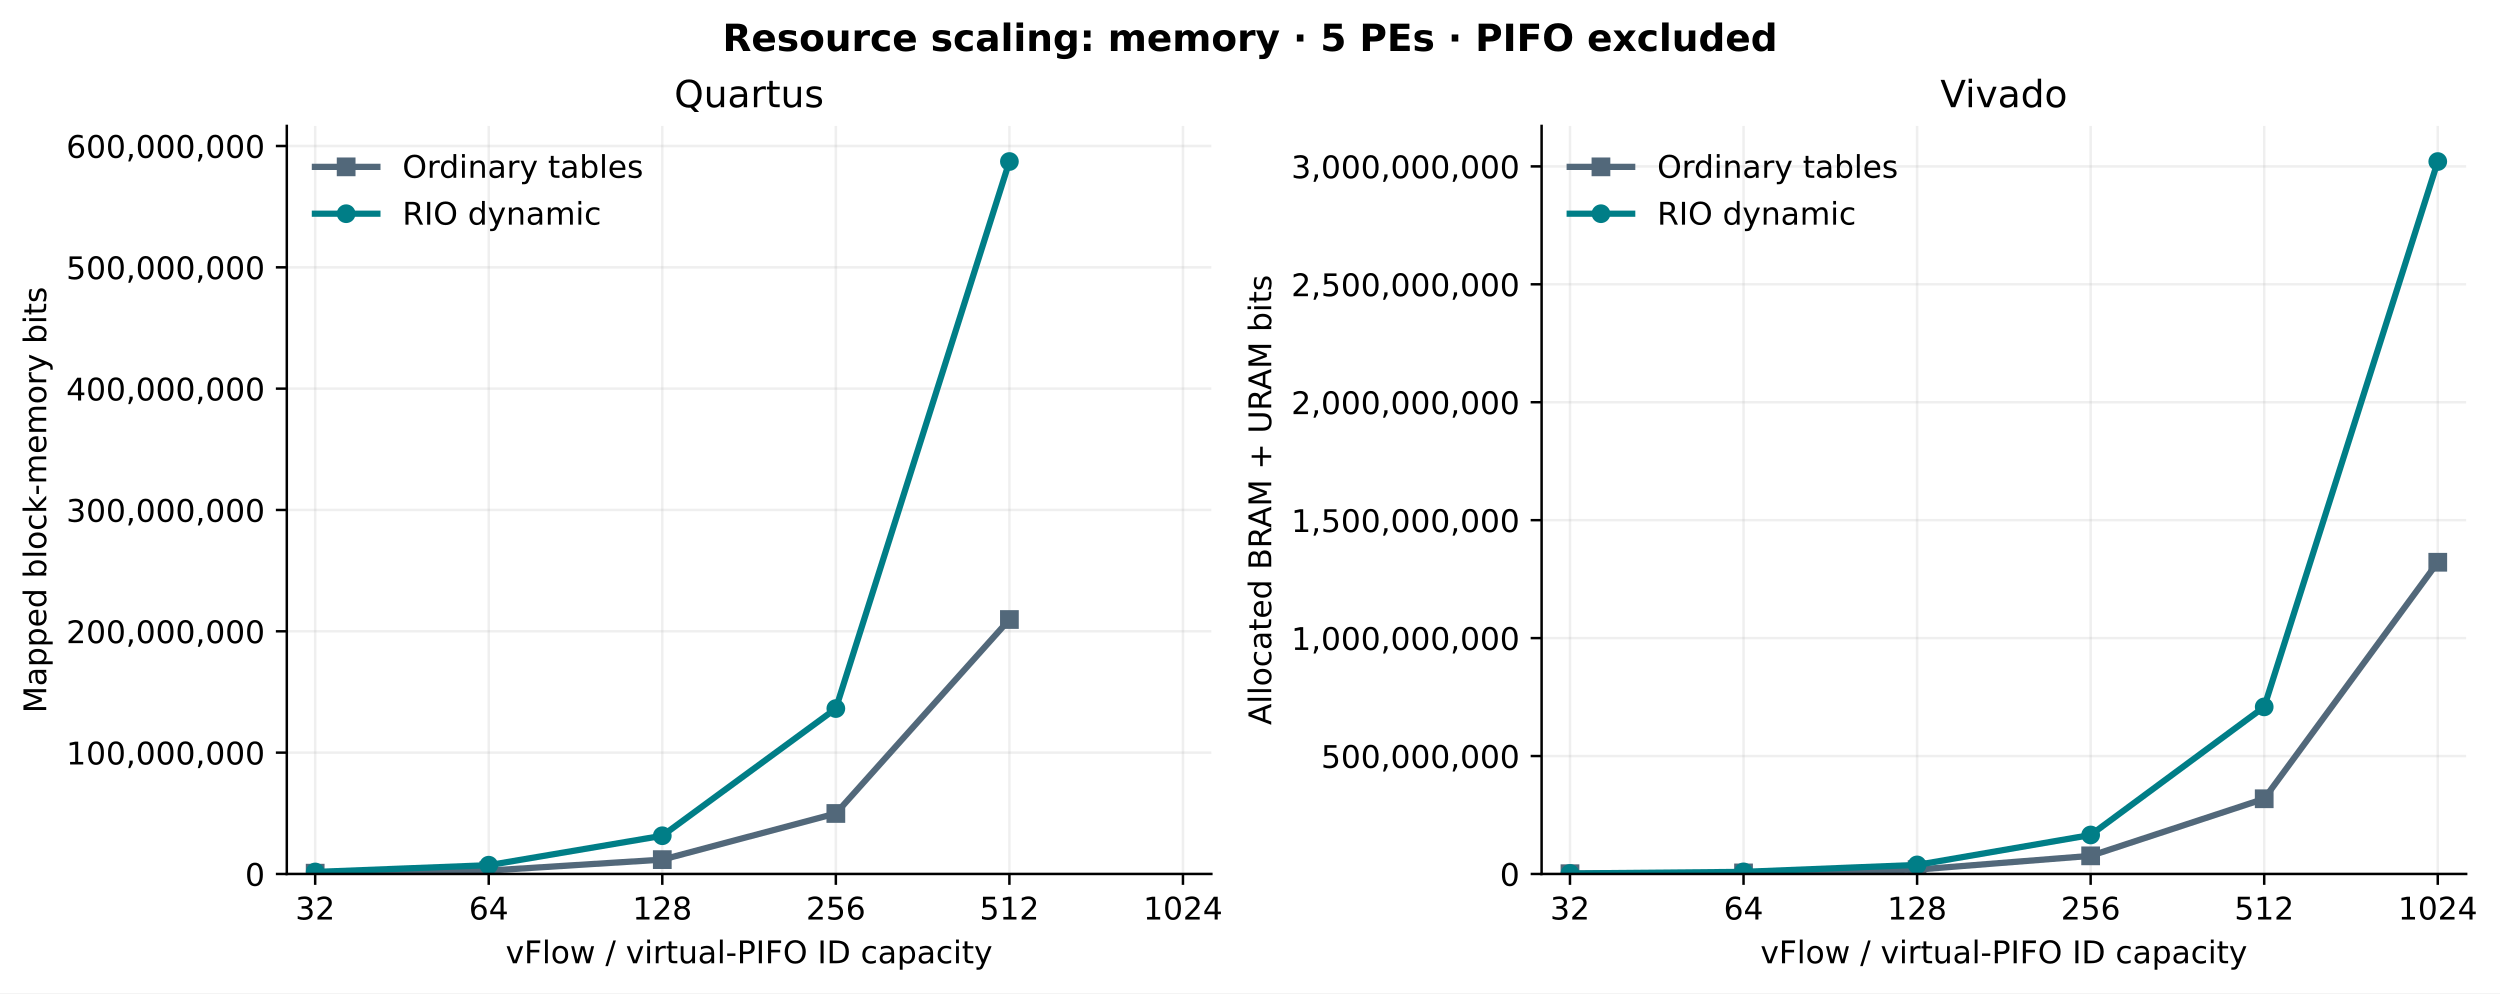
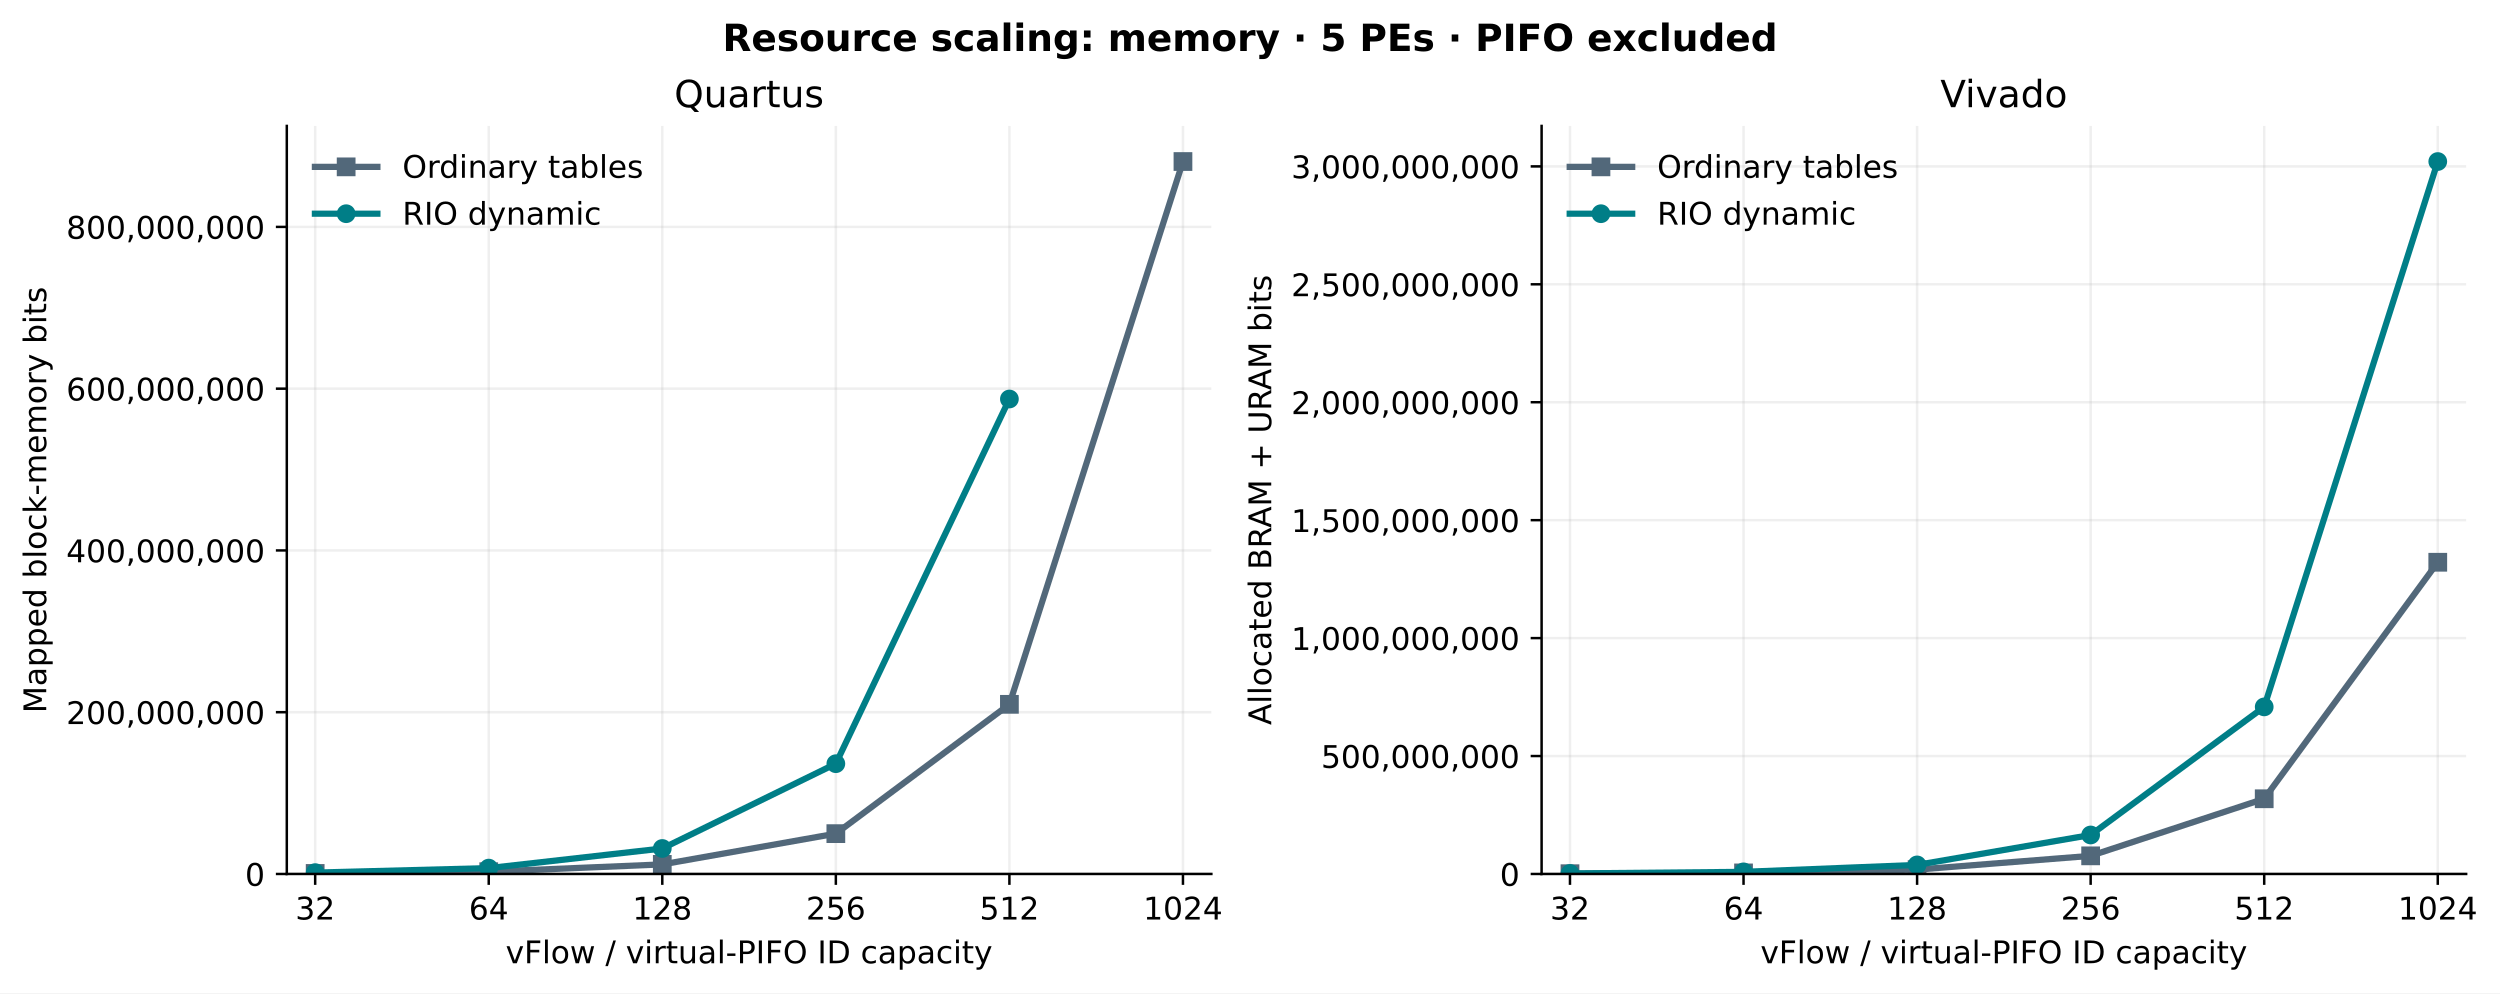
<svg xmlns="http://www.w3.org/2000/svg" xmlns:xlink="http://www.w3.org/1999/xlink" width="800.384pt" height="318pt" viewBox="0 0 800.384 318" version="1.1">
  <defs>
    <style type="text/css">*{stroke-linejoin: round; stroke-linecap: butt}</style>
  </defs>
  <g id="figure_1">
    <g id="patch_1">
      <path d="M 0 318  L 800.384 318  L 800.384 0  L 0 0  z " style="fill: #ffffff" />
    </g>
    <g id="axes_1">
      <g id="patch_2">
        <path d="M 91.82 279.799  L 387.814 279.799  L 387.814 40.32  L 91.82 40.32  z " style="fill: #ffffff" />
      </g>
      <g id="matplotlib.axis_1">
        <g id="xtick_1">
          <g id="line2d_1">
-             <path d="M 100.904 279.799  L 100.904 40.32  " clip-path="url(#p7eced86009)" style="fill: none; stroke: #b0b0b0; stroke-opacity: 0.2; stroke-width: 0.8; stroke-linecap: square" />
+             <path d="M 100.904 279.799  L 100.904 40.32  " clip-path="url(#p7ca18c33fc)" style="fill: none; stroke: #b0b0b0; stroke-opacity: 0.2; stroke-width: 0.8; stroke-linecap: square" />
          </g>
          <g id="line2d_2">
            <defs>
-               <path id="m2f9e99cf4e" d="M 0 0  L 0 3.5  " style="stroke: #000000; stroke-width: 0.8" />
+               <path id="mf55ffbef6f" d="M 0 0  L 0 3.5  " style="stroke: #000000; stroke-width: 0.8" />
            </defs>
            <g>
-               <use xlink:href="#m2f9e99cf4e" x="100.904" y="279.799" style="stroke: #000000; stroke-width: 0.8" />
+               <use xlink:href="#mf55ffbef6f" x="100.904" y="279.799" style="stroke: #000000; stroke-width: 0.8" />
            </g>
          </g>
          <g id="text_1">
            <text style="font-size: 10px; font-family: 'DejaVu Sans'; text-anchor: middle" x="100.904" y="294.396" transform="rotate(-0 100.9043 294.3964)">32</text>
          </g>
        </g>
        <g id="xtick_2">
          <g id="line2d_3">
-             <path d="M 156.469 279.799  L 156.469 40.32  " clip-path="url(#p7eced86009)" style="fill: none; stroke: #b0b0b0; stroke-opacity: 0.2; stroke-width: 0.8; stroke-linecap: square" />
+             <path d="M 156.469 279.799  L 156.469 40.32  " clip-path="url(#p7ca18c33fc)" style="fill: none; stroke: #b0b0b0; stroke-opacity: 0.2; stroke-width: 0.8; stroke-linecap: square" />
          </g>
          <g id="line2d_4">
            <g>
-               <use xlink:href="#m2f9e99cf4e" x="156.469" y="279.799" style="stroke: #000000; stroke-width: 0.8" />
+               <use xlink:href="#mf55ffbef6f" x="156.469" y="279.799" style="stroke: #000000; stroke-width: 0.8" />
            </g>
          </g>
          <g id="text_2">
            <text style="font-size: 10px; font-family: 'DejaVu Sans'; text-anchor: middle" x="156.469" y="294.396" transform="rotate(-0 156.4692 294.3964)">64</text>
          </g>
        </g>
        <g id="xtick_3">
          <g id="line2d_5">
-             <path d="M 212.034 279.799  L 212.034 40.32  " clip-path="url(#p7eced86009)" style="fill: none; stroke: #b0b0b0; stroke-opacity: 0.2; stroke-width: 0.8; stroke-linecap: square" />
+             <path d="M 212.034 279.799  L 212.034 40.32  " clip-path="url(#p7ca18c33fc)" style="fill: none; stroke: #b0b0b0; stroke-opacity: 0.2; stroke-width: 0.8; stroke-linecap: square" />
          </g>
          <g id="line2d_6">
            <g>
-               <use xlink:href="#m2f9e99cf4e" x="212.034" y="279.799" style="stroke: #000000; stroke-width: 0.8" />
+               <use xlink:href="#mf55ffbef6f" x="212.034" y="279.799" style="stroke: #000000; stroke-width: 0.8" />
            </g>
          </g>
          <g id="text_3">
            <text style="font-size: 10px; font-family: 'DejaVu Sans'; text-anchor: middle" x="212.034" y="294.396" transform="rotate(-0 212.0342 294.3964)">128</text>
          </g>
        </g>
        <g id="xtick_4">
          <g id="line2d_7">
-             <path d="M 267.599 279.799  L 267.599 40.32  " clip-path="url(#p7eced86009)" style="fill: none; stroke: #b0b0b0; stroke-opacity: 0.2; stroke-width: 0.8; stroke-linecap: square" />
+             <path d="M 267.599 279.799  L 267.599 40.32  " clip-path="url(#p7ca18c33fc)" style="fill: none; stroke: #b0b0b0; stroke-opacity: 0.2; stroke-width: 0.8; stroke-linecap: square" />
          </g>
          <g id="line2d_8">
            <g>
-               <use xlink:href="#m2f9e99cf4e" x="267.599" y="279.799" style="stroke: #000000; stroke-width: 0.8" />
+               <use xlink:href="#mf55ffbef6f" x="267.599" y="279.799" style="stroke: #000000; stroke-width: 0.8" />
            </g>
          </g>
          <g id="text_4">
            <text style="font-size: 10px; font-family: 'DejaVu Sans'; text-anchor: middle" x="267.599" y="294.396" transform="rotate(-0 267.5991 294.3964)">256</text>
          </g>
        </g>
        <g id="xtick_5">
          <g id="line2d_9">
-             <path d="M 323.164 279.799  L 323.164 40.32  " clip-path="url(#p7eced86009)" style="fill: none; stroke: #b0b0b0; stroke-opacity: 0.2; stroke-width: 0.8; stroke-linecap: square" />
+             <path d="M 323.164 279.799  L 323.164 40.32  " clip-path="url(#p7ca18c33fc)" style="fill: none; stroke: #b0b0b0; stroke-opacity: 0.2; stroke-width: 0.8; stroke-linecap: square" />
          </g>
          <g id="line2d_10">
            <g>
-               <use xlink:href="#m2f9e99cf4e" x="323.164" y="279.799" style="stroke: #000000; stroke-width: 0.8" />
+               <use xlink:href="#mf55ffbef6f" x="323.164" y="279.799" style="stroke: #000000; stroke-width: 0.8" />
            </g>
          </g>
          <g id="text_5">
            <text style="font-size: 10px; font-family: 'DejaVu Sans'; text-anchor: middle" x="323.164" y="294.396" transform="rotate(-0 323.164 294.3964)">512</text>
          </g>
        </g>
        <g id="xtick_6">
          <g id="line2d_11">
-             <path d="M 378.729 279.799  L 378.729 40.32  " clip-path="url(#p7eced86009)" style="fill: none; stroke: #b0b0b0; stroke-opacity: 0.2; stroke-width: 0.8; stroke-linecap: square" />
+             <path d="M 378.729 279.799  L 378.729 40.32  " clip-path="url(#p7ca18c33fc)" style="fill: none; stroke: #b0b0b0; stroke-opacity: 0.2; stroke-width: 0.8; stroke-linecap: square" />
          </g>
          <g id="line2d_12">
            <g>
-               <use xlink:href="#m2f9e99cf4e" x="378.729" y="279.799" style="stroke: #000000; stroke-width: 0.8" />
+               <use xlink:href="#mf55ffbef6f" x="378.729" y="279.799" style="stroke: #000000; stroke-width: 0.8" />
            </g>
          </g>
          <g id="text_6">
            <text style="font-size: 10px; font-family: 'DejaVu Sans'; text-anchor: middle" x="378.729" y="294.396" transform="rotate(-0 378.7289 294.3964)">1024</text>
          </g>
        </g>
        <g id="text_7">
          <text style="font-size: 10px; font-family: 'DejaVu Sans'; text-anchor: middle" x="239.817" y="308.397" transform="rotate(-0 239.8166 308.3972)">vFlow / virtual-PIFO ID capacity</text>
        </g>
      </g>
      <g id="matplotlib.axis_2">
        <g id="ytick_1">
          <g id="line2d_13">
-             <path d="M 91.82 279.799  L 387.814 279.799  " clip-path="url(#p7eced86009)" style="fill: none; stroke: #b0b0b0; stroke-opacity: 0.2; stroke-width: 0.8; stroke-linecap: square" />
+             <path d="M 91.82 279.799  L 387.814 279.799  " clip-path="url(#p7ca18c33fc)" style="fill: none; stroke: #b0b0b0; stroke-opacity: 0.2; stroke-width: 0.8; stroke-linecap: square" />
          </g>
          <g id="line2d_14">
            <defs>
-               <path id="meb376e0a09" d="M 0 0  L -3.5 0  " style="stroke: #000000; stroke-width: 0.8" />
+               <path id="m0672ba4f3a" d="M 0 0  L -3.5 0  " style="stroke: #000000; stroke-width: 0.8" />
            </defs>
            <g>
-               <use xlink:href="#meb376e0a09" x="91.82" y="279.799" style="stroke: #000000; stroke-width: 0.8" />
+               <use xlink:href="#m0672ba4f3a" x="91.82" y="279.799" style="stroke: #000000; stroke-width: 0.8" />
            </g>
          </g>
          <g id="text_8">
            <text style="font-size: 10px; font-family: 'DejaVu Sans'; text-anchor: end" x="84.82" y="283.598" transform="rotate(-0 84.81953 283.5976)">0</text>
          </g>
        </g>
        <g id="ytick_2">
          <g id="line2d_15">
-             <path d="M 91.82 240.956  L 387.814 240.956  " clip-path="url(#p7eced86009)" style="fill: none; stroke: #b0b0b0; stroke-opacity: 0.2; stroke-width: 0.8; stroke-linecap: square" />
+             <path d="M 91.82 228.009  L 387.814 228.009  " clip-path="url(#p7ca18c33fc)" style="fill: none; stroke: #b0b0b0; stroke-opacity: 0.2; stroke-width: 0.8; stroke-linecap: square" />
          </g>
          <g id="line2d_16">
            <g>
-               <use xlink:href="#meb376e0a09" x="91.82" y="240.956" style="stroke: #000000; stroke-width: 0.8" />
+               <use xlink:href="#m0672ba4f3a" x="91.82" y="228.009" style="stroke: #000000; stroke-width: 0.8" />
            </g>
          </g>
          <g id="text_9">
-             <text style="font-size: 10px; font-family: 'DejaVu Sans'; text-anchor: end" x="84.82" y="244.755" transform="rotate(-0 84.81953 244.7545)">100,000,000</text>
+             <text style="font-size: 10px; font-family: 'DejaVu Sans'; text-anchor: end" x="84.82" y="231.808" transform="rotate(-0 84.81953 231.8077)">200,000,000</text>
          </g>
        </g>
        <g id="ytick_3">
          <g id="line2d_17">
-             <path d="M 91.82 202.113  L 387.814 202.113  " clip-path="url(#p7eced86009)" style="fill: none; stroke: #b0b0b0; stroke-opacity: 0.2; stroke-width: 0.8; stroke-linecap: square" />
+             <path d="M 91.82 176.219  L 387.814 176.219  " clip-path="url(#p7ca18c33fc)" style="fill: none; stroke: #b0b0b0; stroke-opacity: 0.2; stroke-width: 0.8; stroke-linecap: square" />
          </g>
          <g id="line2d_18">
            <g>
-               <use xlink:href="#meb376e0a09" x="91.82" y="202.113" style="stroke: #000000; stroke-width: 0.8" />
+               <use xlink:href="#m0672ba4f3a" x="91.82" y="176.219" style="stroke: #000000; stroke-width: 0.8" />
            </g>
          </g>
          <g id="text_10">
-             <text style="font-size: 10px; font-family: 'DejaVu Sans'; text-anchor: end" x="84.82" y="205.911" transform="rotate(-0 84.81953 205.9115)">200,000,000</text>
+             <text style="font-size: 10px; font-family: 'DejaVu Sans'; text-anchor: end" x="84.82" y="180.018" transform="rotate(-0 84.81953 180.0179)">400,000,000</text>
          </g>
        </g>
        <g id="ytick_4">
          <g id="line2d_19">
-             <path d="M 91.82 163.27  L 387.814 163.27  " clip-path="url(#p7eced86009)" style="fill: none; stroke: #b0b0b0; stroke-opacity: 0.2; stroke-width: 0.8; stroke-linecap: square" />
+             <path d="M 91.82 124.429  L 387.814 124.429  " clip-path="url(#p7ca18c33fc)" style="fill: none; stroke: #b0b0b0; stroke-opacity: 0.2; stroke-width: 0.8; stroke-linecap: square" />
          </g>
          <g id="line2d_20">
            <g>
-               <use xlink:href="#meb376e0a09" x="91.82" y="163.27" style="stroke: #000000; stroke-width: 0.8" />
+               <use xlink:href="#m0672ba4f3a" x="91.82" y="124.429" style="stroke: #000000; stroke-width: 0.8" />
            </g>
          </g>
          <g id="text_11">
-             <text style="font-size: 10px; font-family: 'DejaVu Sans'; text-anchor: end" x="84.82" y="167.068" transform="rotate(-0 84.81953 167.0684)">300,000,000</text>
+             <text style="font-size: 10px; font-family: 'DejaVu Sans'; text-anchor: end" x="84.82" y="128.228" transform="rotate(-0 84.81953 128.2281)">600,000,000</text>
          </g>
        </g>
        <g id="ytick_5">
          <g id="line2d_21">
-             <path d="M 91.82 124.427  L 387.814 124.427  " clip-path="url(#p7eced86009)" style="fill: none; stroke: #b0b0b0; stroke-opacity: 0.2; stroke-width: 0.8; stroke-linecap: square" />
+             <path d="M 91.82 72.639  L 387.814 72.639  " clip-path="url(#p7ca18c33fc)" style="fill: none; stroke: #b0b0b0; stroke-opacity: 0.2; stroke-width: 0.8; stroke-linecap: square" />
          </g>
          <g id="line2d_22">
            <g>
-               <use xlink:href="#meb376e0a09" x="91.82" y="124.427" style="stroke: #000000; stroke-width: 0.8" />
+               <use xlink:href="#m0672ba4f3a" x="91.82" y="72.639" style="stroke: #000000; stroke-width: 0.8" />
            </g>
          </g>
          <g id="text_12">
-             <text style="font-size: 10px; font-family: 'DejaVu Sans'; text-anchor: end" x="84.82" y="128.225" transform="rotate(-0 84.81953 128.2254)">400,000,000</text>
-           </g>
-         </g>
-         <g id="ytick_6">
-           <g id="line2d_23">
-             <path d="M 91.82 85.584  L 387.814 85.584  " clip-path="url(#p7eced86009)" style="fill: none; stroke: #b0b0b0; stroke-opacity: 0.2; stroke-width: 0.8; stroke-linecap: square" />
-           </g>
-           <g id="line2d_24">
-             <g>
-               <use xlink:href="#meb376e0a09" x="91.82" y="85.584" style="stroke: #000000; stroke-width: 0.8" />
-             </g>
-           </g>
-           <g id="text_13">
-             <text style="font-size: 10px; font-family: 'DejaVu Sans'; text-anchor: end" x="84.82" y="89.382" transform="rotate(-0 84.81953 89.38235)">500,000,000</text>
-           </g>
-         </g>
-         <g id="ytick_7">
-           <g id="line2d_25">
-             <path d="M 91.82 46.74  L 387.814 46.74  " clip-path="url(#p7eced86009)" style="fill: none; stroke: #b0b0b0; stroke-opacity: 0.2; stroke-width: 0.8; stroke-linecap: square" />
-           </g>
-           <g id="line2d_26">
-             <g>
-               <use xlink:href="#meb376e0a09" x="91.82" y="46.74" style="stroke: #000000; stroke-width: 0.8" />
-             </g>
-           </g>
-           <g id="text_14">
-             <text style="font-size: 10px; font-family: 'DejaVu Sans'; text-anchor: end" x="84.82" y="50.539" transform="rotate(-0 84.81953 50.53931)">600,000,000</text>
-           </g>
-         </g>
-         <g id="text_15">
+             <text style="font-size: 10px; font-family: 'DejaVu Sans'; text-anchor: end" x="84.82" y="76.438" transform="rotate(-0 84.81953 76.43829)">800,000,000</text>
+           </g>
+         </g>
+         <g id="text_13">
          <text style="font-size: 10px; font-family: 'DejaVu Sans'; text-anchor: middle" x="14.798" y="160.059" transform="rotate(-90 14.79844 160.0591)">Mapped block-memory bits</text>
        </g>
      </g>
-       <g id="line2d_27">
-         <path d="M 100.904 279.543  L 156.469 278.714  L 212.034 275.21  L 267.599 260.439  L 323.164 198.339  " clip-path="url(#p7eced86009)" style="fill: none; stroke: #52687a; stroke-width: 2; stroke-linecap: square" />
+       <g id="line2d_23">
+         <path d="M 100.904 279.628  L 156.469 279.075  L 212.034 276.74  L 267.599 266.892  L 323.164 225.493  L 378.729 51.715  " clip-path="url(#p7ca18c33fc)" style="fill: none; stroke: #52687a; stroke-width: 2; stroke-linecap: square" />
        <defs>
-           <path id="m62992196e8" d="M -2.5 2.5  L 2.5 2.5  L 2.5 -2.5  L -2.5 -2.5  z " style="stroke: #52687a; stroke-linejoin: miter" />
+           <path id="m00c5ef3371" d="M -2.5 2.5  L 2.5 2.5  L 2.5 -2.5  L -2.5 -2.5  z " style="stroke: #52687a; stroke-linejoin: miter" />
        </defs>
-         <g clip-path="url(#p7eced86009)">
-           <use xlink:href="#m62992196e8" x="100.904" y="279.543" style="fill: #52687a; stroke: #52687a; stroke-linejoin: miter" />
-           <use xlink:href="#m62992196e8" x="156.469" y="278.714" style="fill: #52687a; stroke: #52687a; stroke-linejoin: miter" />
-           <use xlink:href="#m62992196e8" x="212.034" y="275.21" style="fill: #52687a; stroke: #52687a; stroke-linejoin: miter" />
-           <use xlink:href="#m62992196e8" x="267.599" y="260.439" style="fill: #52687a; stroke: #52687a; stroke-linejoin: miter" />
-           <use xlink:href="#m62992196e8" x="323.164" y="198.339" style="fill: #52687a; stroke: #52687a; stroke-linejoin: miter" />
-         </g>
-       </g>
-       <g id="line2d_28">
-         <path d="M 100.904 279.16  L 156.469 276.993  L 212.034 267.568  L 267.599 226.85  L 323.164 51.711  " clip-path="url(#p7eced86009)" style="fill: none; stroke: #007e87; stroke-width: 2; stroke-linecap: square" />
+         <g clip-path="url(#p7ca18c33fc)">
+           <use xlink:href="#m00c5ef3371" x="100.904" y="279.628" style="fill: #52687a; stroke: #52687a; stroke-linejoin: miter" />
+           <use xlink:href="#m00c5ef3371" x="156.469" y="279.075" style="fill: #52687a; stroke: #52687a; stroke-linejoin: miter" />
+           <use xlink:href="#m00c5ef3371" x="212.034" y="276.74" style="fill: #52687a; stroke: #52687a; stroke-linejoin: miter" />
+           <use xlink:href="#m00c5ef3371" x="267.599" y="266.892" style="fill: #52687a; stroke: #52687a; stroke-linejoin: miter" />
+           <use xlink:href="#m00c5ef3371" x="323.164" y="225.493" style="fill: #52687a; stroke: #52687a; stroke-linejoin: miter" />
+           <use xlink:href="#m00c5ef3371" x="378.729" y="51.715" style="fill: #52687a; stroke: #52687a; stroke-linejoin: miter" />
+         </g>
+       </g>
+       <g id="line2d_24">
+         <path d="M 100.904 279.373  L 156.469 277.928  L 212.034 271.645  L 267.599 244.5  L 323.164 127.743  " clip-path="url(#p7ca18c33fc)" style="fill: none; stroke: #007e87; stroke-width: 2; stroke-linecap: square" />
        <defs>
-           <path id="mce1c836a25" d="M 0 2.5  C 0.663 2.5 1.299 2.237 1.768 1.768  C 2.237 1.299 2.5 0.663 2.5 0  C 2.5 -0.663 2.237 -1.299 1.768 -1.768  C 1.299 -2.237 0.663 -2.5 0 -2.5  C -0.663 -2.5 -1.299 -2.237 -1.768 -1.768  C -2.237 -1.299 -2.5 -0.663 -2.5 0  C -2.5 0.663 -2.237 1.299 -1.768 1.768  C -1.299 2.237 -0.663 2.5 0 2.5  z " style="stroke: #007e87" />
+           <path id="m5d36019b29" d="M 0 2.5  C 0.663 2.5 1.299 2.237 1.768 1.768  C 2.237 1.299 2.5 0.663 2.5 0  C 2.5 -0.663 2.237 -1.299 1.768 -1.768  C 1.299 -2.237 0.663 -2.5 0 -2.5  C -0.663 -2.5 -1.299 -2.237 -1.768 -1.768  C -2.237 -1.299 -2.5 -0.663 -2.5 0  C -2.5 0.663 -2.237 1.299 -1.768 1.768  C -1.299 2.237 -0.663 2.5 0 2.5  z " style="stroke: #007e87" />
        </defs>
-         <g clip-path="url(#p7eced86009)">
-           <use xlink:href="#mce1c836a25" x="100.904" y="279.16" style="fill: #007e87; stroke: #007e87" />
-           <use xlink:href="#mce1c836a25" x="156.469" y="276.993" style="fill: #007e87; stroke: #007e87" />
-           <use xlink:href="#mce1c836a25" x="212.034" y="267.568" style="fill: #007e87; stroke: #007e87" />
-           <use xlink:href="#mce1c836a25" x="267.599" y="226.85" style="fill: #007e87; stroke: #007e87" />
-           <use xlink:href="#mce1c836a25" x="323.164" y="51.711" style="fill: #007e87; stroke: #007e87" />
+         <g clip-path="url(#p7ca18c33fc)">
+           <use xlink:href="#m5d36019b29" x="100.904" y="279.373" style="fill: #007e87; stroke: #007e87" />
+           <use xlink:href="#m5d36019b29" x="156.469" y="277.928" style="fill: #007e87; stroke: #007e87" />
+           <use xlink:href="#m5d36019b29" x="212.034" y="271.645" style="fill: #007e87; stroke: #007e87" />
+           <use xlink:href="#m5d36019b29" x="267.599" y="244.5" style="fill: #007e87; stroke: #007e87" />
+           <use xlink:href="#m5d36019b29" x="323.164" y="127.743" style="fill: #007e87; stroke: #007e87" />
        </g>
      </g>
      <g id="patch_3">
        <path d="M 91.82 279.799  L 91.82 40.32  " style="fill: none; stroke: #000000; stroke-width: 0.8; stroke-linejoin: miter; stroke-linecap: square" />
      </g>
      <g id="patch_4">
        <path d="M 91.82 279.799  L 387.814 279.799  " style="fill: none; stroke: #000000; stroke-width: 0.8; stroke-linejoin: miter; stroke-linecap: square" />
      </g>
-       <g id="text_16">
+       <g id="text_14">
        <text style="font-size: 12px; font-family: 'DejaVu Sans'; text-anchor: middle" x="239.817" y="34.32" transform="rotate(-0 239.8166 34.31954)">Quartus</text>
      </g>
      <g id="legend_1">
-         <g id="line2d_29">
+         <g id="line2d_25">
          <path d="M 100.82 53.418  L 110.82 53.418  L 120.82 53.418  " style="fill: none; stroke: #52687a; stroke-width: 2; stroke-linecap: square" />
          <g>
-             <use xlink:href="#m62992196e8" x="110.82" y="53.418" style="fill: #52687a; stroke: #52687a; stroke-linejoin: miter" />
-           </g>
-         </g>
-         <g id="text_17">
+             <use xlink:href="#m00c5ef3371" x="110.82" y="53.418" style="fill: #52687a; stroke: #52687a; stroke-linejoin: miter" />
+           </g>
+         </g>
+         <g id="text_15">
          <text style="font-size: 10px; font-family: 'DejaVu Sans'; text-anchor: start" x="128.82" y="56.918" transform="rotate(-0 128.8195 56.91798)">Ordinary tables</text>
        </g>
-         <g id="line2d_30">
+         <g id="line2d_26">
          <path d="M 100.82 68.419  L 110.82 68.419  L 120.82 68.419  " style="fill: none; stroke: #007e87; stroke-width: 2; stroke-linecap: square" />
          <g>
-             <use xlink:href="#mce1c836a25" x="110.82" y="68.419" style="fill: #007e87; stroke: #007e87" />
-           </g>
-         </g>
-         <g id="text_18">
+             <use xlink:href="#m5d36019b29" x="110.82" y="68.419" style="fill: #007e87; stroke: #007e87" />
+           </g>
+         </g>
+         <g id="text_16">
          <text style="font-size: 10px; font-family: 'DejaVu Sans'; text-anchor: start" x="128.82" y="71.919" transform="rotate(-0 128.8195 71.91876)">RIO dynamic</text>
        </g>
      </g>
    </g>
    <g id="axes_2">
      <g id="patch_5">
        <path d="M 493.55 279.799  L 789.544 279.799  L 789.544 40.32  L 493.55 40.32  z " style="fill: #ffffff" />
      </g>
      <g id="matplotlib.axis_3">
        <g id="xtick_7">
+           <g id="line2d_27">
+             <path d="M 502.634 279.799  L 502.634 40.32  " clip-path="url(#pcc0d974c07)" style="fill: none; stroke: #b0b0b0; stroke-opacity: 0.2; stroke-width: 0.8; stroke-linecap: square" />
+           </g>
+           <g id="line2d_28">
+             <g>
+               <use xlink:href="#mf55ffbef6f" x="502.634" y="279.799" style="stroke: #000000; stroke-width: 0.8" />
+             </g>
+           </g>
+           <g id="text_17">
+             <text style="font-size: 10px; font-family: 'DejaVu Sans'; text-anchor: middle" x="502.634" y="294.396" transform="rotate(-0 502.6344 294.3964)">32</text>
+           </g>
+         </g>
+         <g id="xtick_8">
+           <g id="line2d_29">
+             <path d="M 558.199 279.799  L 558.199 40.32  " clip-path="url(#pcc0d974c07)" style="fill: none; stroke: #b0b0b0; stroke-opacity: 0.2; stroke-width: 0.8; stroke-linecap: square" />
+           </g>
+           <g id="line2d_30">
+             <g>
+               <use xlink:href="#mf55ffbef6f" x="558.199" y="279.799" style="stroke: #000000; stroke-width: 0.8" />
+             </g>
+           </g>
+           <g id="text_18">
+             <text style="font-size: 10px; font-family: 'DejaVu Sans'; text-anchor: middle" x="558.199" y="294.396" transform="rotate(-0 558.1993 294.3964)">64</text>
+           </g>
+         </g>
+         <g id="xtick_9">
          <g id="line2d_31">
-             <path d="M 502.634 279.799  L 502.634 40.32  " clip-path="url(#p2d9481db7c)" style="fill: none; stroke: #b0b0b0; stroke-opacity: 0.2; stroke-width: 0.8; stroke-linecap: square" />
+             <path d="M 613.764 279.799  L 613.764 40.32  " clip-path="url(#pcc0d974c07)" style="fill: none; stroke: #b0b0b0; stroke-opacity: 0.2; stroke-width: 0.8; stroke-linecap: square" />
          </g>
          <g id="line2d_32">
            <g>
-               <use xlink:href="#m2f9e99cf4e" x="502.634" y="279.799" style="stroke: #000000; stroke-width: 0.8" />
+               <use xlink:href="#mf55ffbef6f" x="613.764" y="279.799" style="stroke: #000000; stroke-width: 0.8" />
            </g>
          </g>
          <g id="text_19">
-             <text style="font-size: 10px; font-family: 'DejaVu Sans'; text-anchor: middle" x="502.634" y="294.396" transform="rotate(-0 502.6344 294.3964)">32</text>
-           </g>
-         </g>
-         <g id="xtick_8">
+             <text style="font-size: 10px; font-family: 'DejaVu Sans'; text-anchor: middle" x="613.764" y="294.396" transform="rotate(-0 613.7642 294.3964)">128</text>
+           </g>
+         </g>
+         <g id="xtick_10">
          <g id="line2d_33">
-             <path d="M 558.199 279.799  L 558.199 40.32  " clip-path="url(#p2d9481db7c)" style="fill: none; stroke: #b0b0b0; stroke-opacity: 0.2; stroke-width: 0.8; stroke-linecap: square" />
+             <path d="M 669.329 279.799  L 669.329 40.32  " clip-path="url(#pcc0d974c07)" style="fill: none; stroke: #b0b0b0; stroke-opacity: 0.2; stroke-width: 0.8; stroke-linecap: square" />
          </g>
          <g id="line2d_34">
            <g>
-               <use xlink:href="#m2f9e99cf4e" x="558.199" y="279.799" style="stroke: #000000; stroke-width: 0.8" />
+               <use xlink:href="#mf55ffbef6f" x="669.329" y="279.799" style="stroke: #000000; stroke-width: 0.8" />
            </g>
          </g>
          <g id="text_20">
-             <text style="font-size: 10px; font-family: 'DejaVu Sans'; text-anchor: middle" x="558.199" y="294.396" transform="rotate(-0 558.1993 294.3964)">64</text>
-           </g>
-         </g>
-         <g id="xtick_9">
+             <text style="font-size: 10px; font-family: 'DejaVu Sans'; text-anchor: middle" x="669.329" y="294.396" transform="rotate(-0 669.3292 294.3964)">256</text>
+           </g>
+         </g>
+         <g id="xtick_11">
          <g id="line2d_35">
-             <path d="M 613.764 279.799  L 613.764 40.32  " clip-path="url(#p2d9481db7c)" style="fill: none; stroke: #b0b0b0; stroke-opacity: 0.2; stroke-width: 0.8; stroke-linecap: square" />
+             <path d="M 724.894 279.799  L 724.894 40.32  " clip-path="url(#pcc0d974c07)" style="fill: none; stroke: #b0b0b0; stroke-opacity: 0.2; stroke-width: 0.8; stroke-linecap: square" />
          </g>
          <g id="line2d_36">
            <g>
-               <use xlink:href="#m2f9e99cf4e" x="613.764" y="279.799" style="stroke: #000000; stroke-width: 0.8" />
+               <use xlink:href="#mf55ffbef6f" x="724.894" y="279.799" style="stroke: #000000; stroke-width: 0.8" />
            </g>
          </g>
          <g id="text_21">
-             <text style="font-size: 10px; font-family: 'DejaVu Sans'; text-anchor: middle" x="613.764" y="294.396" transform="rotate(-0 613.7642 294.3964)">128</text>
-           </g>
-         </g>
-         <g id="xtick_10">
+             <text style="font-size: 10px; font-family: 'DejaVu Sans'; text-anchor: middle" x="724.894" y="294.396" transform="rotate(-0 724.8941 294.3964)">512</text>
+           </g>
+         </g>
+         <g id="xtick_12">
          <g id="line2d_37">
-             <path d="M 669.329 279.799  L 669.329 40.32  " clip-path="url(#p2d9481db7c)" style="fill: none; stroke: #b0b0b0; stroke-opacity: 0.2; stroke-width: 0.8; stroke-linecap: square" />
+             <path d="M 780.459 279.799  L 780.459 40.32  " clip-path="url(#pcc0d974c07)" style="fill: none; stroke: #b0b0b0; stroke-opacity: 0.2; stroke-width: 0.8; stroke-linecap: square" />
          </g>
          <g id="line2d_38">
            <g>
-               <use xlink:href="#m2f9e99cf4e" x="669.329" y="279.799" style="stroke: #000000; stroke-width: 0.8" />
+               <use xlink:href="#mf55ffbef6f" x="780.459" y="279.799" style="stroke: #000000; stroke-width: 0.8" />
            </g>
          </g>
          <g id="text_22">
-             <text style="font-size: 10px; font-family: 'DejaVu Sans'; text-anchor: middle" x="669.329" y="294.396" transform="rotate(-0 669.3292 294.3964)">256</text>
-           </g>
-         </g>
-         <g id="xtick_11">
+             <text style="font-size: 10px; font-family: 'DejaVu Sans'; text-anchor: middle" x="780.459" y="294.396" transform="rotate(-0 780.459 294.3964)">1024</text>
+           </g>
+         </g>
+         <g id="text_23">
+           <text style="font-size: 10px; font-family: 'DejaVu Sans'; text-anchor: middle" x="641.547" y="308.397" transform="rotate(-0 641.5467 308.3972)">vFlow / virtual-PIFO ID capacity</text>
+         </g>
+       </g>
+       <g id="matplotlib.axis_4">
+         <g id="ytick_6">
          <g id="line2d_39">
-             <path d="M 724.894 279.799  L 724.894 40.32  " clip-path="url(#p2d9481db7c)" style="fill: none; stroke: #b0b0b0; stroke-opacity: 0.2; stroke-width: 0.8; stroke-linecap: square" />
+             <path d="M 493.55 279.799  L 789.544 279.799  " clip-path="url(#pcc0d974c07)" style="fill: none; stroke: #b0b0b0; stroke-opacity: 0.2; stroke-width: 0.8; stroke-linecap: square" />
          </g>
          <g id="line2d_40">
            <g>
-               <use xlink:href="#m2f9e99cf4e" x="724.894" y="279.799" style="stroke: #000000; stroke-width: 0.8" />
-             </g>
-           </g>
-           <g id="text_23">
-             <text style="font-size: 10px; font-family: 'DejaVu Sans'; text-anchor: middle" x="724.894" y="294.396" transform="rotate(-0 724.8941 294.3964)">512</text>
-           </g>
-         </g>
-         <g id="xtick_12">
+               <use xlink:href="#m0672ba4f3a" x="493.55" y="279.799" style="stroke: #000000; stroke-width: 0.8" />
+             </g>
+           </g>
+           <g id="text_24">
+             <text style="font-size: 10px; font-family: 'DejaVu Sans'; text-anchor: end" x="486.55" y="283.598" transform="rotate(-0 486.5496 283.5976)">0</text>
+           </g>
+         </g>
+         <g id="ytick_7">
          <g id="line2d_41">
-             <path d="M 780.459 279.799  L 780.459 40.32  " clip-path="url(#p2d9481db7c)" style="fill: none; stroke: #b0b0b0; stroke-opacity: 0.2; stroke-width: 0.8; stroke-linecap: square" />
+             <path d="M 493.55 242.044  L 789.544 242.044  " clip-path="url(#pcc0d974c07)" style="fill: none; stroke: #b0b0b0; stroke-opacity: 0.2; stroke-width: 0.8; stroke-linecap: square" />
          </g>
          <g id="line2d_42">
            <g>
-               <use xlink:href="#m2f9e99cf4e" x="780.459" y="279.799" style="stroke: #000000; stroke-width: 0.8" />
-             </g>
-           </g>
-           <g id="text_24">
-             <text style="font-size: 10px; font-family: 'DejaVu Sans'; text-anchor: middle" x="780.459" y="294.396" transform="rotate(-0 780.459 294.3964)">1024</text>
-           </g>
-         </g>
-         <g id="text_25">
-           <text style="font-size: 10px; font-family: 'DejaVu Sans'; text-anchor: middle" x="641.547" y="308.397" transform="rotate(-0 641.5467 308.3972)">vFlow / virtual-PIFO ID capacity</text>
-         </g>
-       </g>
-       <g id="matplotlib.axis_4">
+               <use xlink:href="#m0672ba4f3a" x="493.55" y="242.044" style="stroke: #000000; stroke-width: 0.8" />
+             </g>
+           </g>
+           <g id="text_25">
+             <text style="font-size: 10px; font-family: 'DejaVu Sans'; text-anchor: end" x="486.55" y="245.843" transform="rotate(-0 486.5496 245.8429)">500,000,000</text>
+           </g>
+         </g>
        <g id="ytick_8">
          <g id="line2d_43">
-             <path d="M 493.55 279.799  L 789.544 279.799  " clip-path="url(#p2d9481db7c)" style="fill: none; stroke: #b0b0b0; stroke-opacity: 0.2; stroke-width: 0.8; stroke-linecap: square" />
+             <path d="M 493.55 204.289  L 789.544 204.289  " clip-path="url(#pcc0d974c07)" style="fill: none; stroke: #b0b0b0; stroke-opacity: 0.2; stroke-width: 0.8; stroke-linecap: square" />
          </g>
          <g id="line2d_44">
            <g>
-               <use xlink:href="#meb376e0a09" x="493.55" y="279.799" style="stroke: #000000; stroke-width: 0.8" />
+               <use xlink:href="#m0672ba4f3a" x="493.55" y="204.289" style="stroke: #000000; stroke-width: 0.8" />
            </g>
          </g>
          <g id="text_26">
-             <text style="font-size: 10px; font-family: 'DejaVu Sans'; text-anchor: end" x="486.55" y="283.598" transform="rotate(-0 486.5496 283.5976)">0</text>
+             <text style="font-size: 10px; font-family: 'DejaVu Sans'; text-anchor: end" x="486.55" y="208.088" transform="rotate(-0 486.5496 208.0882)">1,000,000,000</text>
          </g>
        </g>
        <g id="ytick_9">
          <g id="line2d_45">
-             <path d="M 493.55 242.044  L 789.544 242.044  " clip-path="url(#p2d9481db7c)" style="fill: none; stroke: #b0b0b0; stroke-opacity: 0.2; stroke-width: 0.8; stroke-linecap: square" />
+             <path d="M 493.55 166.535  L 789.544 166.535  " clip-path="url(#pcc0d974c07)" style="fill: none; stroke: #b0b0b0; stroke-opacity: 0.2; stroke-width: 0.8; stroke-linecap: square" />
          </g>
          <g id="line2d_46">
            <g>
-               <use xlink:href="#meb376e0a09" x="493.55" y="242.044" style="stroke: #000000; stroke-width: 0.8" />
+               <use xlink:href="#m0672ba4f3a" x="493.55" y="166.535" style="stroke: #000000; stroke-width: 0.8" />
            </g>
          </g>
          <g id="text_27">
-             <text style="font-size: 10px; font-family: 'DejaVu Sans'; text-anchor: end" x="486.55" y="245.843" transform="rotate(-0 486.5496 245.8429)">500,000,000</text>
+             <text style="font-size: 10px; font-family: 'DejaVu Sans'; text-anchor: end" x="486.55" y="170.333" transform="rotate(-0 486.5496 170.3335)">1,500,000,000</text>
          </g>
        </g>
        <g id="ytick_10">
          <g id="line2d_47">
-             <path d="M 493.55 204.289  L 789.544 204.289  " clip-path="url(#p2d9481db7c)" style="fill: none; stroke: #b0b0b0; stroke-opacity: 0.2; stroke-width: 0.8; stroke-linecap: square" />
+             <path d="M 493.55 128.78  L 789.544 128.78  " clip-path="url(#pcc0d974c07)" style="fill: none; stroke: #b0b0b0; stroke-opacity: 0.2; stroke-width: 0.8; stroke-linecap: square" />
          </g>
          <g id="line2d_48">
            <g>
-               <use xlink:href="#meb376e0a09" x="493.55" y="204.289" style="stroke: #000000; stroke-width: 0.8" />
+               <use xlink:href="#m0672ba4f3a" x="493.55" y="128.78" style="stroke: #000000; stroke-width: 0.8" />
            </g>
          </g>
          <g id="text_28">
-             <text style="font-size: 10px; font-family: 'DejaVu Sans'; text-anchor: end" x="486.55" y="208.088" transform="rotate(-0 486.5496 208.0882)">1,000,000,000</text>
+             <text style="font-size: 10px; font-family: 'DejaVu Sans'; text-anchor: end" x="486.55" y="132.579" transform="rotate(-0 486.5496 132.5788)">2,000,000,000</text>
          </g>
        </g>
        <g id="ytick_11">
          <g id="line2d_49">
-             <path d="M 493.55 166.535  L 789.544 166.535  " clip-path="url(#p2d9481db7c)" style="fill: none; stroke: #b0b0b0; stroke-opacity: 0.2; stroke-width: 0.8; stroke-linecap: square" />
+             <path d="M 493.55 91.025  L 789.544 91.025  " clip-path="url(#pcc0d974c07)" style="fill: none; stroke: #b0b0b0; stroke-opacity: 0.2; stroke-width: 0.8; stroke-linecap: square" />
          </g>
          <g id="line2d_50">
            <g>
-               <use xlink:href="#meb376e0a09" x="493.55" y="166.535" style="stroke: #000000; stroke-width: 0.8" />
+               <use xlink:href="#m0672ba4f3a" x="493.55" y="91.025" style="stroke: #000000; stroke-width: 0.8" />
            </g>
          </g>
          <g id="text_29">
-             <text style="font-size: 10px; font-family: 'DejaVu Sans'; text-anchor: end" x="486.55" y="170.333" transform="rotate(-0 486.5496 170.3335)">1,500,000,000</text>
+             <text style="font-size: 10px; font-family: 'DejaVu Sans'; text-anchor: end" x="486.55" y="94.824" transform="rotate(-0 486.5496 94.82412)">2,500,000,000</text>
          </g>
        </g>
        <g id="ytick_12">
          <g id="line2d_51">
-             <path d="M 493.55 128.78  L 789.544 128.78  " clip-path="url(#p2d9481db7c)" style="fill: none; stroke: #b0b0b0; stroke-opacity: 0.2; stroke-width: 0.8; stroke-linecap: square" />
+             <path d="M 493.55 53.271  L 789.544 53.271  " clip-path="url(#pcc0d974c07)" style="fill: none; stroke: #b0b0b0; stroke-opacity: 0.2; stroke-width: 0.8; stroke-linecap: square" />
          </g>
          <g id="line2d_52">
            <g>
-               <use xlink:href="#meb376e0a09" x="493.55" y="128.78" style="stroke: #000000; stroke-width: 0.8" />
+               <use xlink:href="#m0672ba4f3a" x="493.55" y="53.271" style="stroke: #000000; stroke-width: 0.8" />
            </g>
          </g>
          <g id="text_30">
-             <text style="font-size: 10px; font-family: 'DejaVu Sans'; text-anchor: end" x="486.55" y="132.579" transform="rotate(-0 486.5496 132.5788)">2,000,000,000</text>
-           </g>
-         </g>
-         <g id="ytick_13">
-           <g id="line2d_53">
-             <path d="M 493.55 91.025  L 789.544 91.025  " clip-path="url(#p2d9481db7c)" style="fill: none; stroke: #b0b0b0; stroke-opacity: 0.2; stroke-width: 0.8; stroke-linecap: square" />
-           </g>
-           <g id="line2d_54">
-             <g>
-               <use xlink:href="#meb376e0a09" x="493.55" y="91.025" style="stroke: #000000; stroke-width: 0.8" />
-             </g>
-           </g>
-           <g id="text_31">
-             <text style="font-size: 10px; font-family: 'DejaVu Sans'; text-anchor: end" x="486.55" y="94.824" transform="rotate(-0 486.5496 94.82412)">2,500,000,000</text>
-           </g>
-         </g>
-         <g id="ytick_14">
-           <g id="line2d_55">
-             <path d="M 493.55 53.271  L 789.544 53.271  " clip-path="url(#p2d9481db7c)" style="fill: none; stroke: #b0b0b0; stroke-opacity: 0.2; stroke-width: 0.8; stroke-linecap: square" />
-           </g>
-           <g id="line2d_56">
-             <g>
-               <use xlink:href="#meb376e0a09" x="493.55" y="53.271" style="stroke: #000000; stroke-width: 0.8" />
-             </g>
-           </g>
-           <g id="text_32">
            <text style="font-size: 10px; font-family: 'DejaVu Sans'; text-anchor: end" x="486.55" y="57.069" transform="rotate(-0 486.5496 57.06943)">3,000,000,000</text>
          </g>
        </g>
-         <g id="text_33">
+         <g id="text_31">
          <text style="font-size: 10px; font-family: 'DejaVu Sans'; text-anchor: middle" x="406.988" y="160.059" transform="rotate(-90 406.9879 160.0591)">Allocated BRAM + URAM bits</text>
        </g>
      </g>
-       <g id="line2d_57">
-         <path d="M 502.634 279.715  L 558.199 279.465  L 613.764 278.407  L 669.329 274.002  L 724.894 255.728  L 780.459 180.007  " clip-path="url(#p2d9481db7c)" style="fill: none; stroke: #52687a; stroke-width: 2; stroke-linecap: square" />
-         <g clip-path="url(#p2d9481db7c)">
-           <use xlink:href="#m62992196e8" x="502.634" y="279.715" style="fill: #52687a; stroke: #52687a; stroke-linejoin: miter" />
-           <use xlink:href="#m62992196e8" x="558.199" y="279.465" style="fill: #52687a; stroke: #52687a; stroke-linejoin: miter" />
-           <use xlink:href="#m62992196e8" x="613.764" y="278.407" style="fill: #52687a; stroke: #52687a; stroke-linejoin: miter" />
-           <use xlink:href="#m62992196e8" x="669.329" y="274.002" style="fill: #52687a; stroke: #52687a; stroke-linejoin: miter" />
-           <use xlink:href="#m62992196e8" x="724.894" y="255.728" style="fill: #52687a; stroke: #52687a; stroke-linejoin: miter" />
-           <use xlink:href="#m62992196e8" x="780.459" y="180.007" style="fill: #52687a; stroke: #52687a; stroke-linejoin: miter" />
-         </g>
-       </g>
-       <g id="line2d_58">
-         <path d="M 502.634 279.632  L 558.199 279.131  L 613.764 276.904  L 669.329 267.321  L 724.894 226.312  L 780.459 51.719  " clip-path="url(#p2d9481db7c)" style="fill: none; stroke: #007e87; stroke-width: 2; stroke-linecap: square" />
-         <g clip-path="url(#p2d9481db7c)">
-           <use xlink:href="#mce1c836a25" x="502.634" y="279.632" style="fill: #007e87; stroke: #007e87" />
-           <use xlink:href="#mce1c836a25" x="558.199" y="279.131" style="fill: #007e87; stroke: #007e87" />
-           <use xlink:href="#mce1c836a25" x="613.764" y="276.904" style="fill: #007e87; stroke: #007e87" />
-           <use xlink:href="#mce1c836a25" x="669.329" y="267.321" style="fill: #007e87; stroke: #007e87" />
-           <use xlink:href="#mce1c836a25" x="724.894" y="226.312" style="fill: #007e87; stroke: #007e87" />
-           <use xlink:href="#mce1c836a25" x="780.459" y="51.719" style="fill: #007e87; stroke: #007e87" />
+       <g id="line2d_53">
+         <path d="M 502.634 279.715  L 558.199 279.465  L 613.764 278.407  L 669.329 274.002  L 724.894 255.728  L 780.459 180.007  " clip-path="url(#pcc0d974c07)" style="fill: none; stroke: #52687a; stroke-width: 2; stroke-linecap: square" />
+         <g clip-path="url(#pcc0d974c07)">
+           <use xlink:href="#m00c5ef3371" x="502.634" y="279.715" style="fill: #52687a; stroke: #52687a; stroke-linejoin: miter" />
+           <use xlink:href="#m00c5ef3371" x="558.199" y="279.465" style="fill: #52687a; stroke: #52687a; stroke-linejoin: miter" />
+           <use xlink:href="#m00c5ef3371" x="613.764" y="278.407" style="fill: #52687a; stroke: #52687a; stroke-linejoin: miter" />
+           <use xlink:href="#m00c5ef3371" x="669.329" y="274.002" style="fill: #52687a; stroke: #52687a; stroke-linejoin: miter" />
+           <use xlink:href="#m00c5ef3371" x="724.894" y="255.728" style="fill: #52687a; stroke: #52687a; stroke-linejoin: miter" />
+           <use xlink:href="#m00c5ef3371" x="780.459" y="180.007" style="fill: #52687a; stroke: #52687a; stroke-linejoin: miter" />
+         </g>
+       </g>
+       <g id="line2d_54">
+         <path d="M 502.634 279.632  L 558.199 279.131  L 613.764 276.904  L 669.329 267.321  L 724.894 226.312  L 780.459 51.719  " clip-path="url(#pcc0d974c07)" style="fill: none; stroke: #007e87; stroke-width: 2; stroke-linecap: square" />
+         <g clip-path="url(#pcc0d974c07)">
+           <use xlink:href="#m5d36019b29" x="502.634" y="279.632" style="fill: #007e87; stroke: #007e87" />
+           <use xlink:href="#m5d36019b29" x="558.199" y="279.131" style="fill: #007e87; stroke: #007e87" />
+           <use xlink:href="#m5d36019b29" x="613.764" y="276.904" style="fill: #007e87; stroke: #007e87" />
+           <use xlink:href="#m5d36019b29" x="669.329" y="267.321" style="fill: #007e87; stroke: #007e87" />
+           <use xlink:href="#m5d36019b29" x="724.894" y="226.312" style="fill: #007e87; stroke: #007e87" />
+           <use xlink:href="#m5d36019b29" x="780.459" y="51.719" style="fill: #007e87; stroke: #007e87" />
        </g>
      </g>
      <g id="patch_6">
        <path d="M 493.55 279.799  L 493.55 40.32  " style="fill: none; stroke: #000000; stroke-width: 0.8; stroke-linejoin: miter; stroke-linecap: square" />
      </g>
      <g id="patch_7">
        <path d="M 493.55 279.799  L 789.544 279.799  " style="fill: none; stroke: #000000; stroke-width: 0.8; stroke-linejoin: miter; stroke-linecap: square" />
      </g>
-       <g id="text_34">
+       <g id="text_32">
        <text style="font-size: 12px; font-family: 'DejaVu Sans'; text-anchor: middle" x="641.547" y="34.32" transform="rotate(-0 641.5467 34.31954)">Vivado</text>
      </g>
      <g id="legend_2">
-         <g id="line2d_59">
+         <g id="line2d_55">
          <path d="M 502.55 53.418  L 512.55 53.418  L 522.55 53.418  " style="fill: none; stroke: #52687a; stroke-width: 2; stroke-linecap: square" />
          <g>
-             <use xlink:href="#m62992196e8" x="512.55" y="53.418" style="fill: #52687a; stroke: #52687a; stroke-linejoin: miter" />
-           </g>
-         </g>
-         <g id="text_35">
+             <use xlink:href="#m00c5ef3371" x="512.55" y="53.418" style="fill: #52687a; stroke: #52687a; stroke-linejoin: miter" />
+           </g>
+         </g>
+         <g id="text_33">
          <text style="font-size: 10px; font-family: 'DejaVu Sans'; text-anchor: start" x="530.55" y="56.918" transform="rotate(-0 530.5496 56.91798)">Ordinary tables</text>
        </g>
-         <g id="line2d_60">
+         <g id="line2d_56">
          <path d="M 502.55 68.419  L 512.55 68.419  L 522.55 68.419  " style="fill: none; stroke: #007e87; stroke-width: 2; stroke-linecap: square" />
          <g>
-             <use xlink:href="#mce1c836a25" x="512.55" y="68.419" style="fill: #007e87; stroke: #007e87" />
-           </g>
-         </g>
-         <g id="text_36">
+             <use xlink:href="#m5d36019b29" x="512.55" y="68.419" style="fill: #007e87; stroke: #007e87" />
+           </g>
+         </g>
+         <g id="text_34">
          <text style="font-size: 10px; font-family: 'DejaVu Sans'; text-anchor: start" x="530.55" y="71.919" transform="rotate(-0 530.5496 71.91876)">RIO dynamic</text>
        </g>
      </g>
    </g>
-     <g id="text_37">
+     <g id="text_35">
      <text style="font-weight: 700; font-size: 12px; font-family: 'DejaVu Sans'; text-anchor: middle" x="400.2" y="16.318" transform="rotate(-0 400.1998 16.31812)">Resource scaling: memory · 5 PEs · PIFO excluded</text>
    </g>
  </g>
  <defs>
-     <clipPath id="p7eced86009">
+     <clipPath id="p7ca18c33fc">
      <rect x="91.82" y="40.32" width="295.994" height="239.479" />
    </clipPath>
-     <clipPath id="p2d9481db7c">
+     <clipPath id="pcc0d974c07">
      <rect x="493.55" y="40.32" width="295.994" height="239.479" />
    </clipPath>
  </defs>
</svg>
